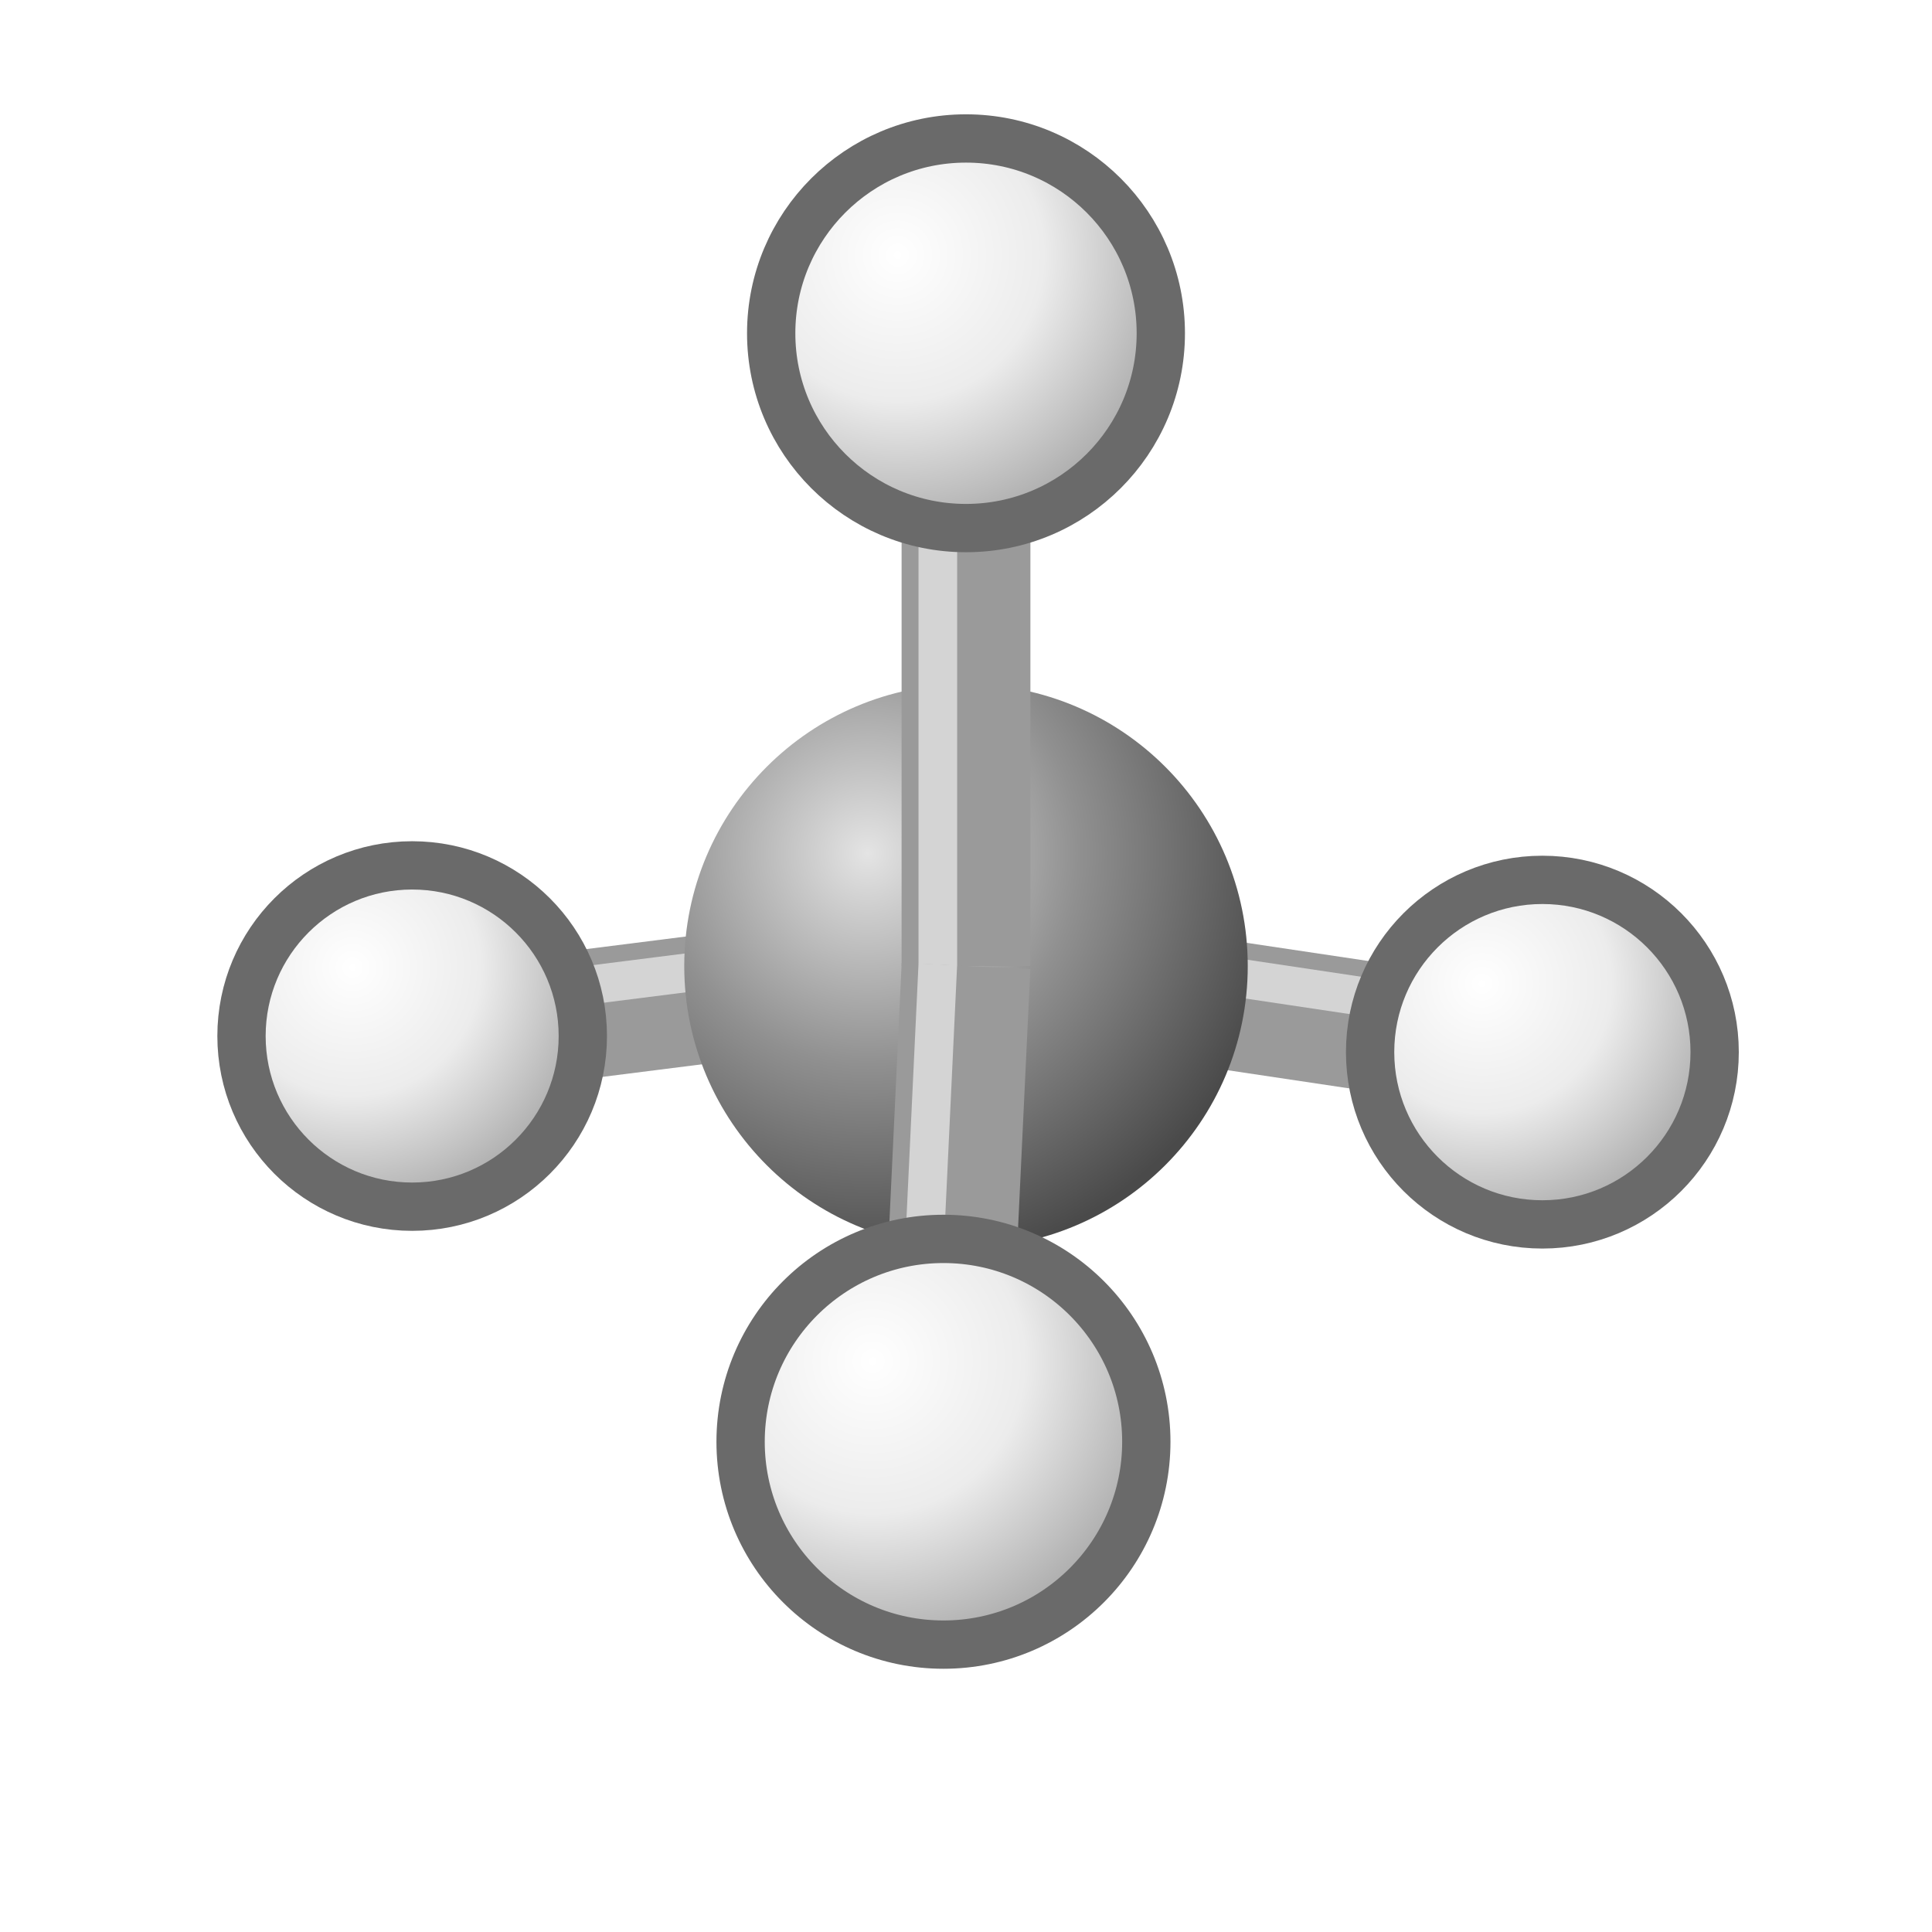
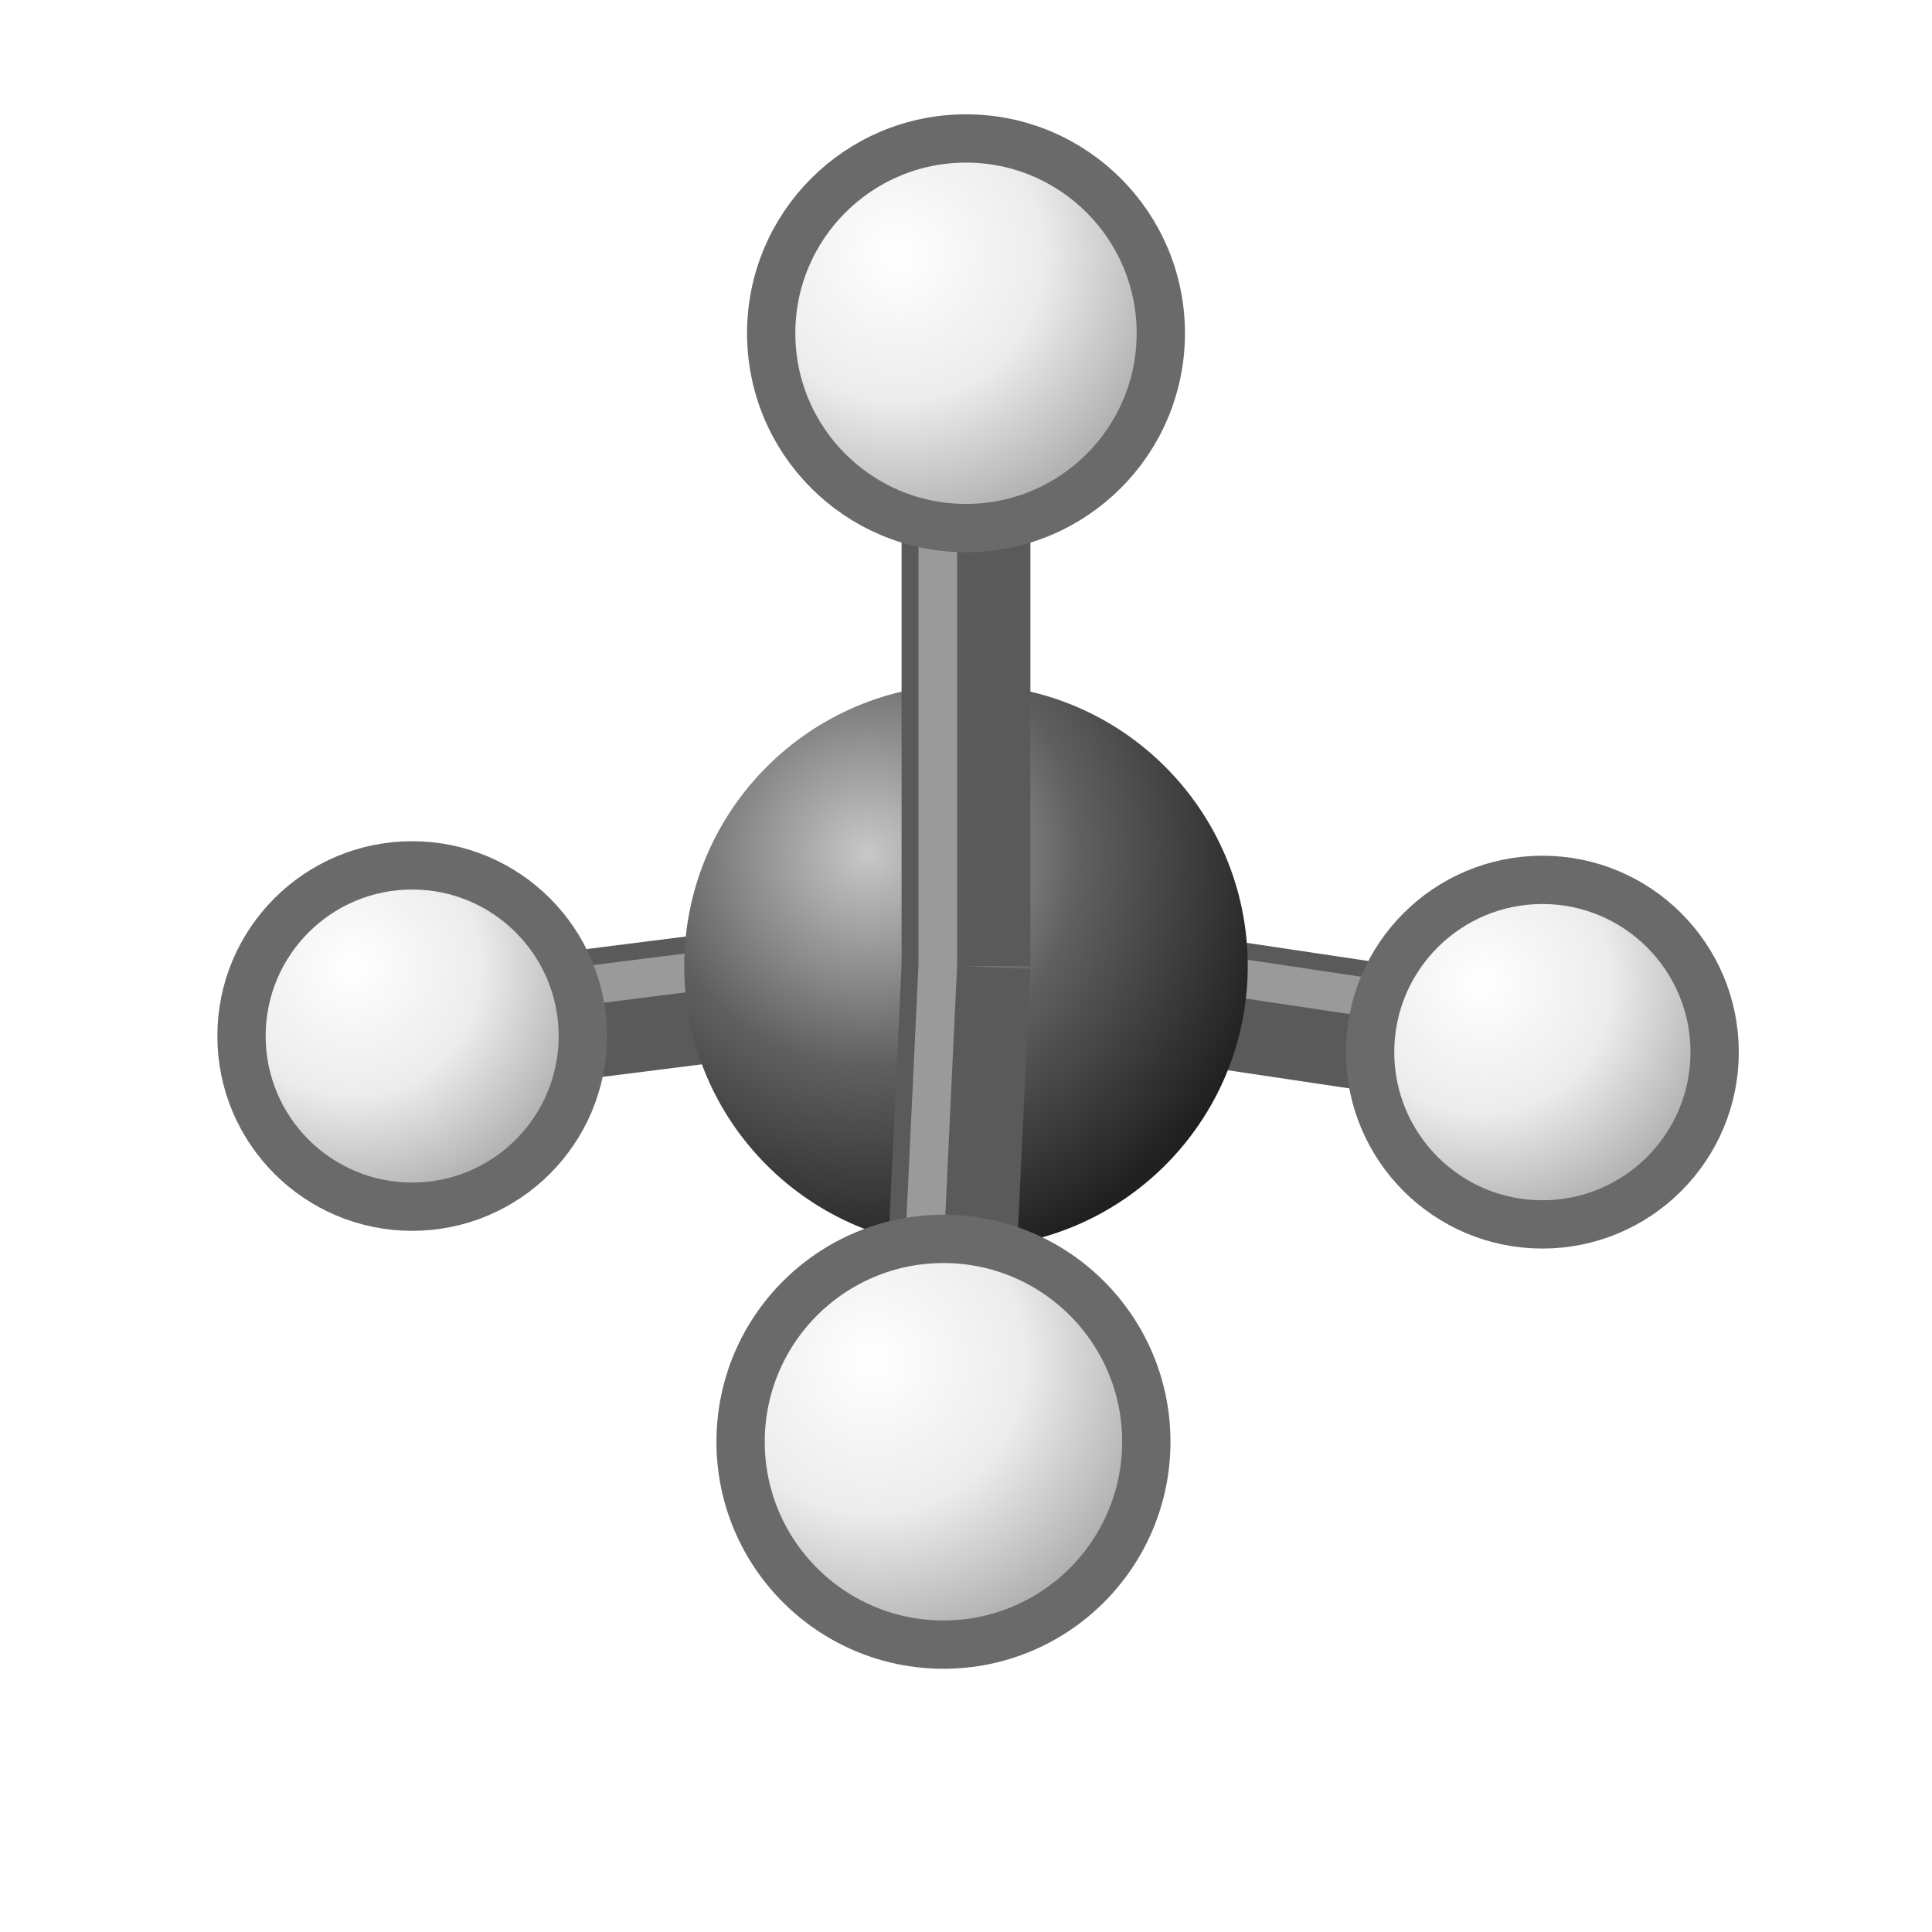
<svg xmlns="http://www.w3.org/2000/svg" width="24" height="24" viewBox="0 0 24 24">
-   <line x1="12" y1="12" x2="5.12" y2="12.87" stroke="#9a9a9a" stroke-width="1.6" />
-   <line x1="11.96" y1="11.65" x2="5.08" y2="12.52" stroke="#d4d4d4" stroke-width="0.48" />
+   <line x1="12" y1="12" x2="5.12" y2="12.87" stroke="#5a5a5a" stroke-width="1.6" />
+   <line x1="11.96" y1="11.65" x2="5.08" y2="12.52" stroke="#9a9a9a" stroke-width="0.48" />
  <radialGradient id="g31" gradientUnits="userSpaceOnUse" cx="4.38" cy="12.02" r="3.18" fx="4.38" fy="12.02">
    <stop offset="0" stop-color="#ffffff" />
    <stop offset="0.5" stop-color="#ececec" />
    <stop offset="1" stop-color="#a8a8a8" />
  </radialGradient>
  <circle cx="5.12" cy="12.87" r="2.12" fill="url(#g31)" stroke="#6a6a6a" stroke-width="0.6" />
-   <line x1="12" y1="12" x2="19.16" y2="13.07" stroke="#9a9a9a" stroke-width="1.6" />
-   <line x1="12.05" y1="11.65" x2="19.21" y2="12.72" stroke="#d4d4d4" stroke-width="0.48" />
+   <line x1="12" y1="12" x2="19.16" y2="13.07" stroke="#5a5a5a" stroke-width="1.6" />
+   <line x1="12.05" y1="11.65" x2="19.21" y2="12.72" stroke="#9a9a9a" stroke-width="0.48" />
  <radialGradient id="g29" gradientUnits="userSpaceOnUse" cx="18.41" cy="12.22" r="3.21" fx="18.41" fy="12.22">
    <stop offset="0" stop-color="#ffffff" />
    <stop offset="0.5" stop-color="#ececec" />
    <stop offset="1" stop-color="#a8a8a8" />
  </radialGradient>
  <circle cx="19.16" cy="13.07" r="2.14" fill="url(#g29)" stroke="#6a6a6a" stroke-width="0.6" />
  <radialGradient id="g32" gradientUnits="userSpaceOnUse" cx="10.78" cy="10.6" r="5.25" fx="10.78" fy="10.6">
-     <stop offset="0" stop-color="#e4e4e4" />
-     <stop offset="0.5" stop-color="#909090" />
-     <stop offset="1" stop-color="#4a4a4a" />
+     <stop offset="0" stop-color="#c8c8c8" />
+     <stop offset="0.5" stop-color="#606060" />
+     <stop offset="1" stop-color="#202020" />
  </radialGradient>
  <circle cx="12" cy="12" r="3.5" fill="url(#g32)" />
-   <line x1="12" y1="12" x2="12" y2="4.14" stroke="#9a9a9a" stroke-width="1.6" />
-   <line x1="11.65" y1="12" x2="11.65" y2="4.14" stroke="#d4d4d4" stroke-width="0.48" />
+   <line x1="12" y1="12" x2="12" y2="4.14" stroke="#5a5a5a" stroke-width="1.6" />
+   <line x1="11.65" y1="12" x2="11.65" y2="4.14" stroke="#9a9a9a" stroke-width="0.48" />
  <radialGradient id="g28" gradientUnits="userSpaceOnUse" cx="11.15" cy="3.17" r="3.63" fx="11.15" fy="3.17">
    <stop offset="0" stop-color="#ffffff" />
    <stop offset="0.5" stop-color="#ececec" />
    <stop offset="1" stop-color="#a8a8a8" />
  </radialGradient>
  <circle cx="12" cy="4.14" r="2.42" fill="url(#g28)" stroke="#6a6a6a" stroke-width="0.6" />
-   <line x1="12" y1="12" x2="11.72" y2="17.91" stroke="#9a9a9a" stroke-width="1.6" />
-   <line x1="11.65" y1="11.98" x2="11.37" y2="17.9" stroke="#d4d4d4" stroke-width="0.48" />
+   <line x1="12" y1="12" x2="11.72" y2="17.91" stroke="#5a5a5a" stroke-width="1.6" />
+   <line x1="11.65" y1="11.98" x2="11.37" y2="17.9" stroke="#9a9a9a" stroke-width="0.48" />
  <radialGradient id="g30" gradientUnits="userSpaceOnUse" cx="10.84" cy="16.91" r="3.78" fx="10.84" fy="16.91">
    <stop offset="0" stop-color="#ffffff" />
    <stop offset="0.5" stop-color="#ececec" />
    <stop offset="1" stop-color="#a8a8a8" />
  </radialGradient>
  <circle cx="11.72" cy="17.91" r="2.52" fill="url(#g30)" stroke="#6a6a6a" stroke-width="0.6" />
</svg>
